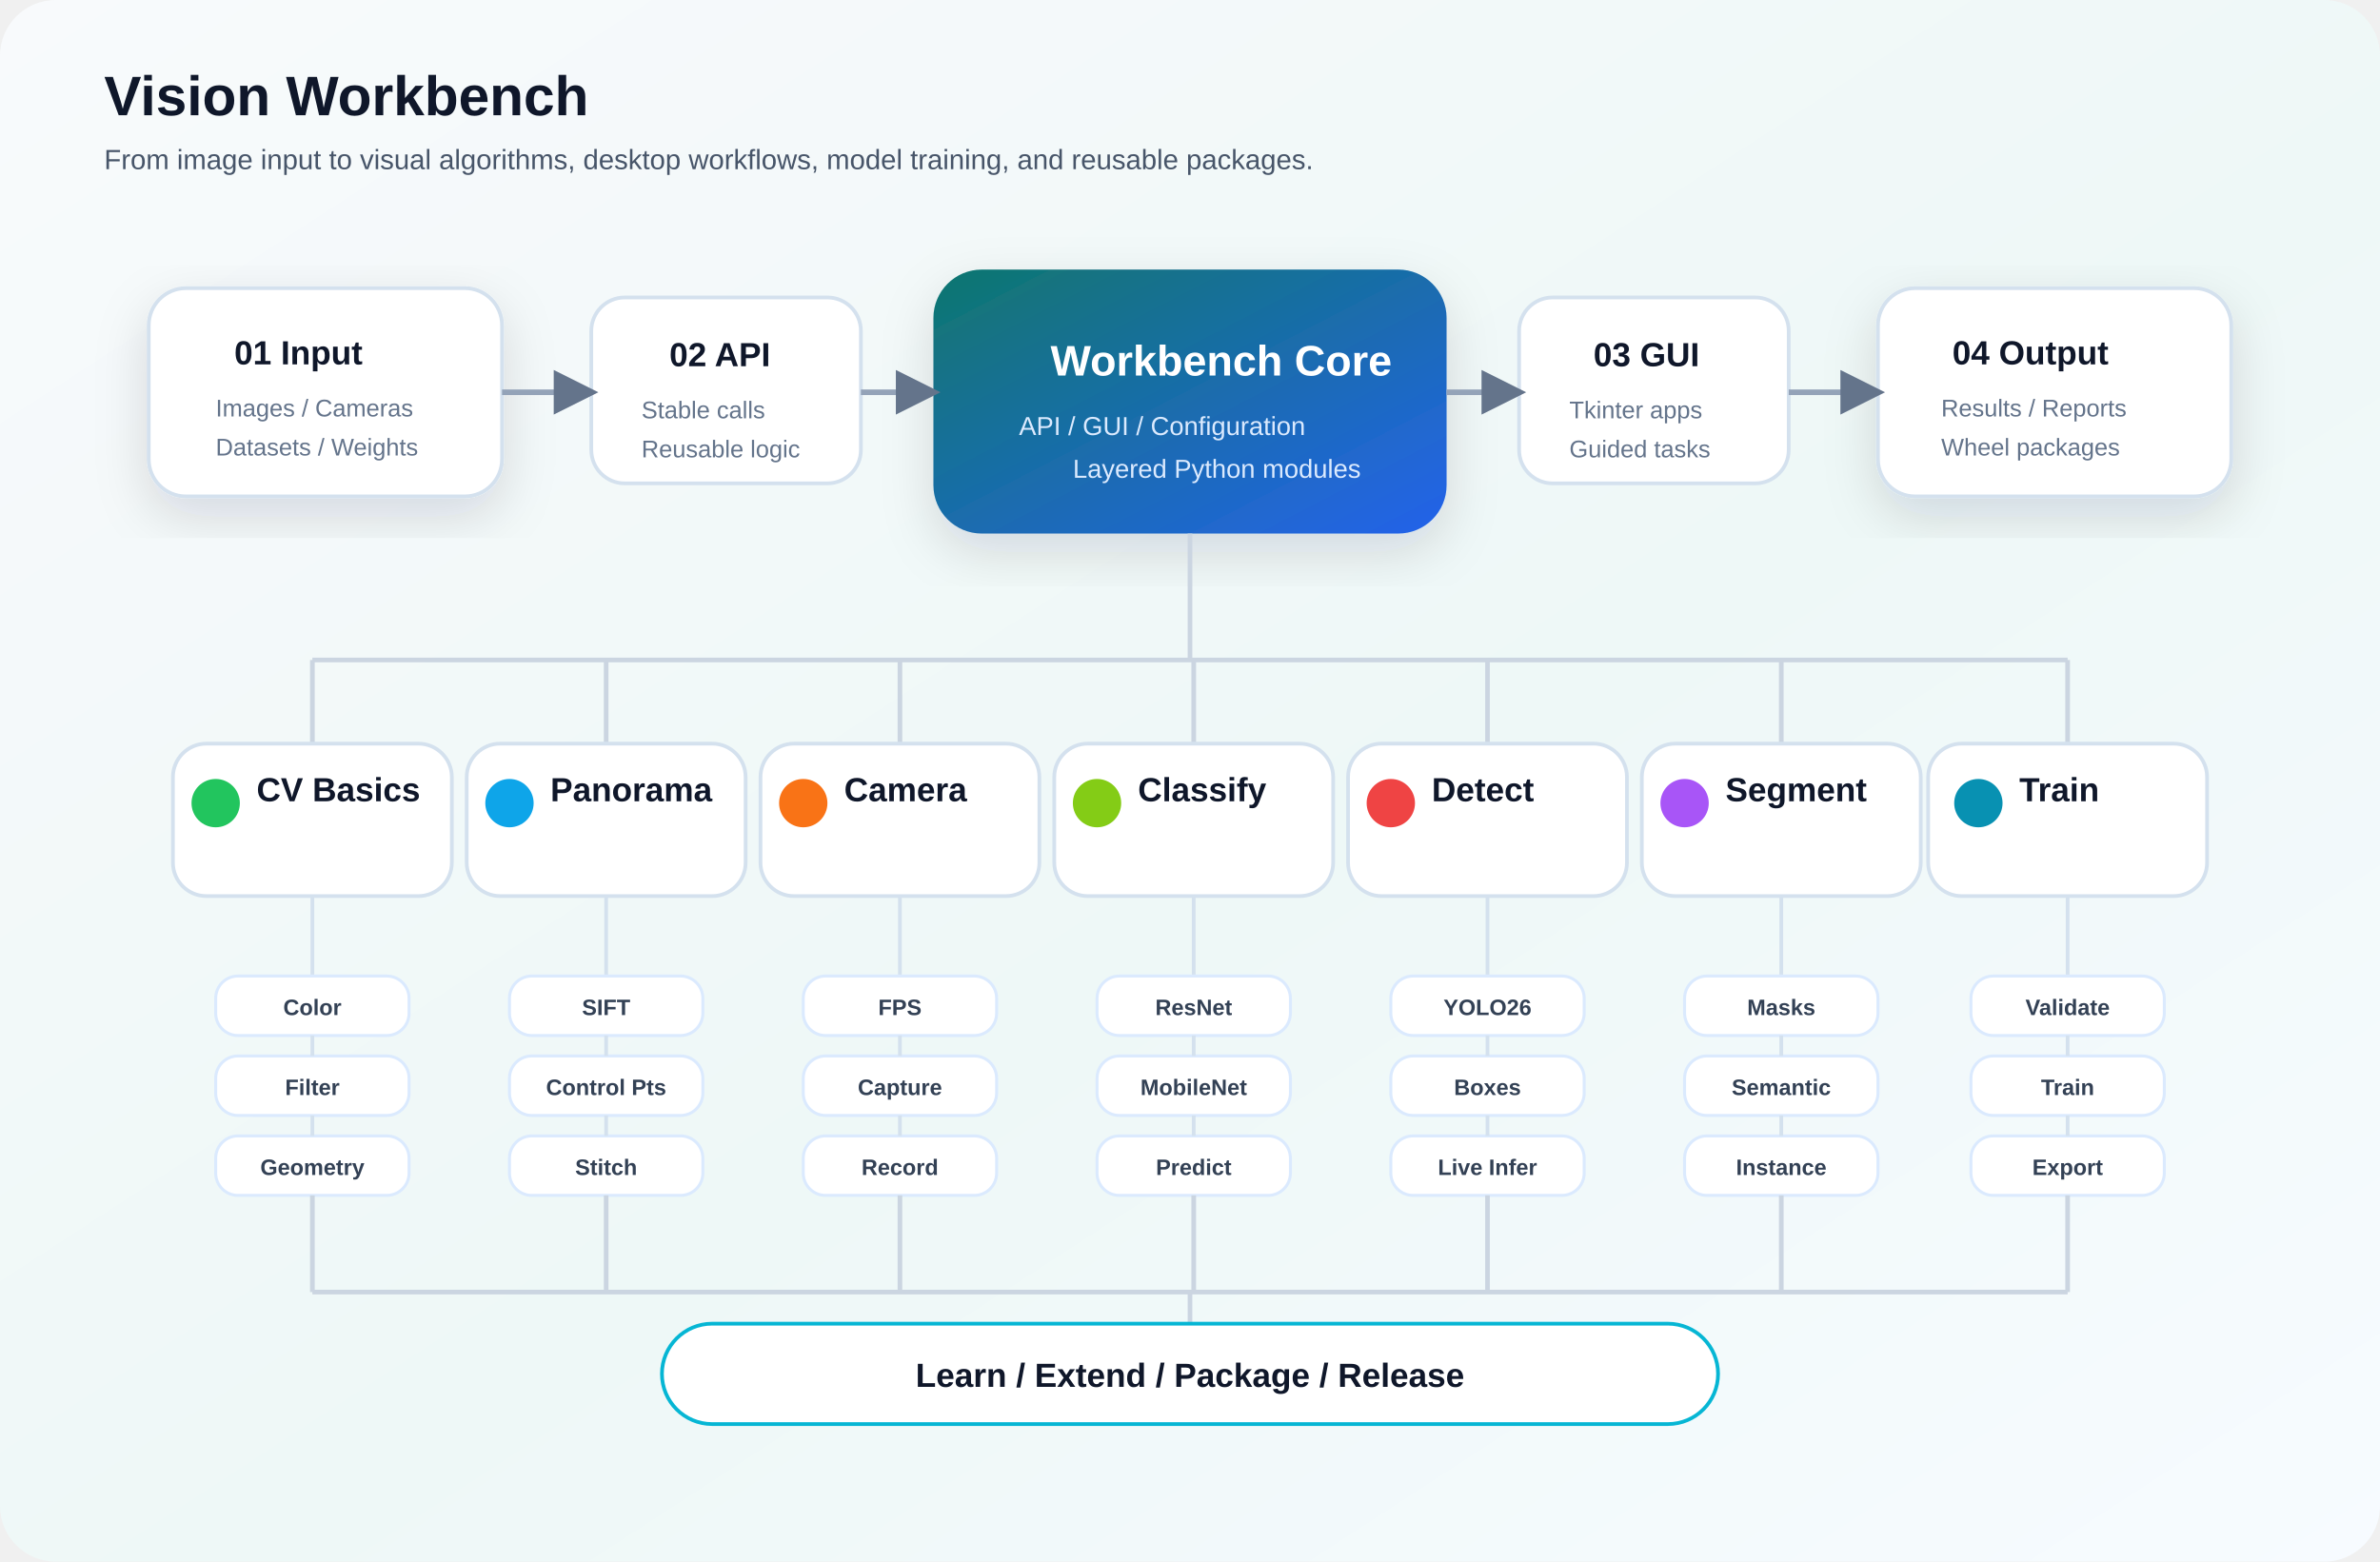
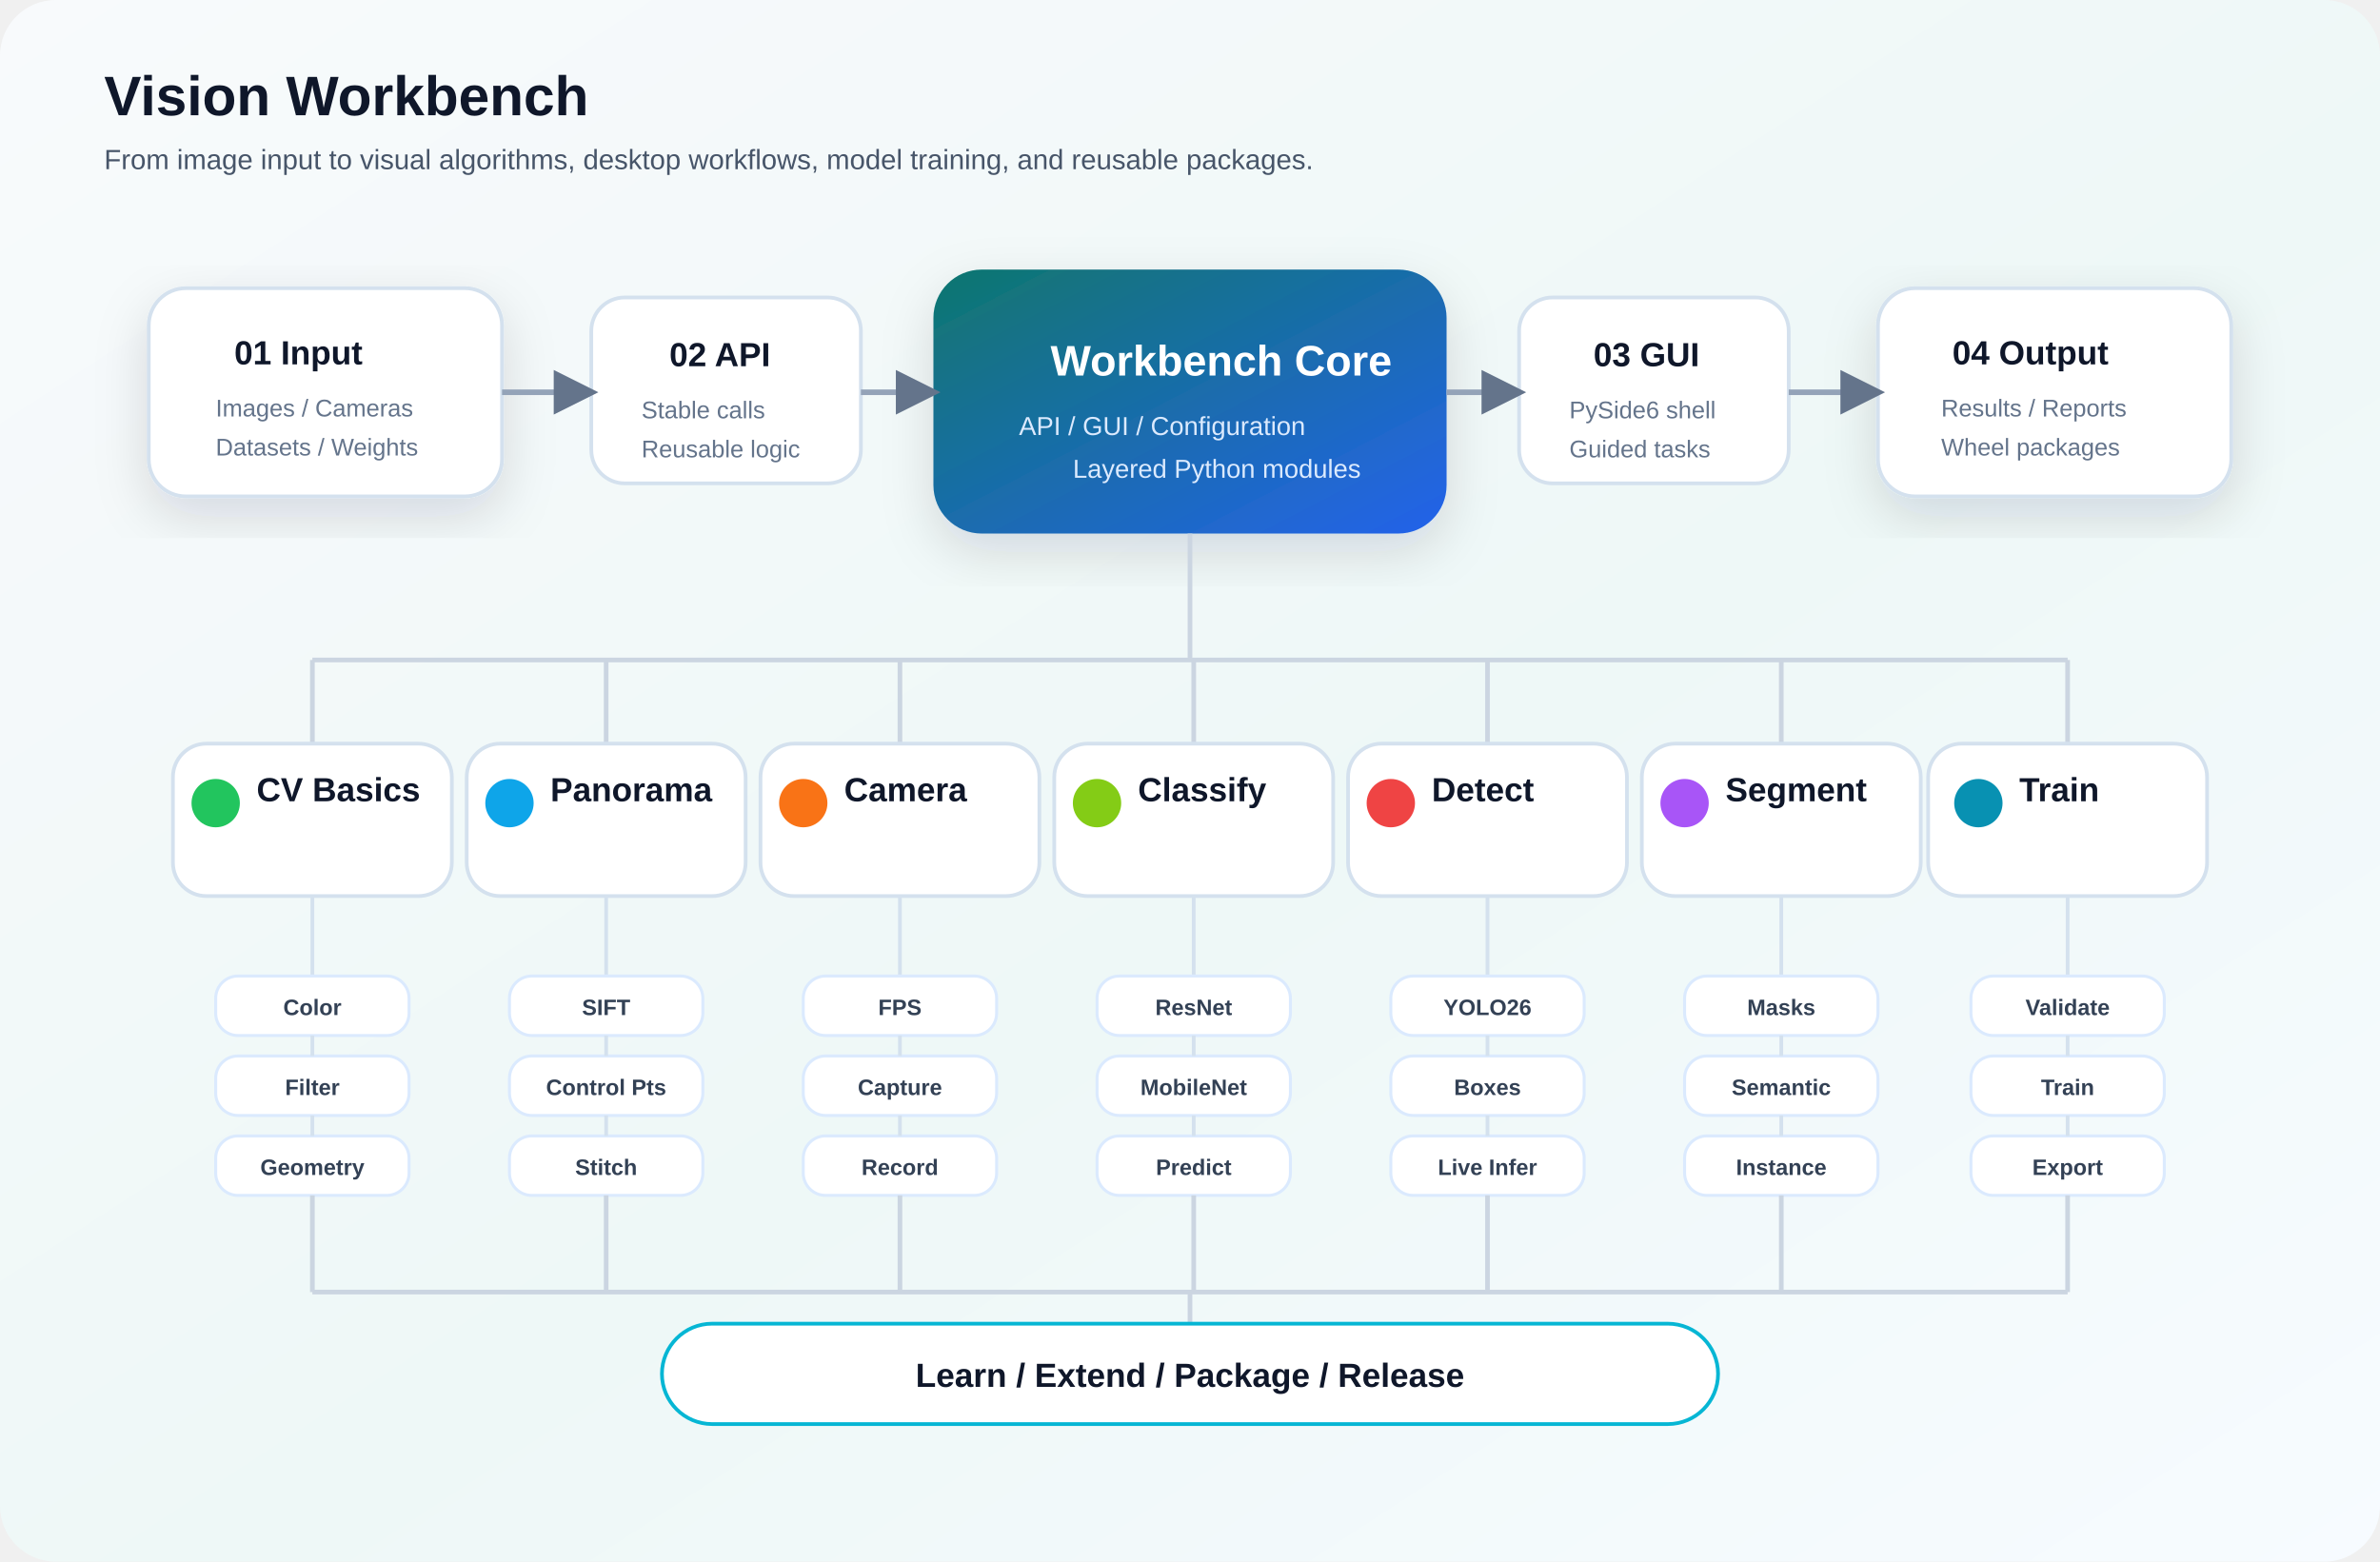
<svg xmlns="http://www.w3.org/2000/svg" width="1280" height="840" viewBox="0 0 1280 840" role="img" aria-label="Vision Workbench expanded ecosystem overview">
  <defs>
    <linearGradient id="bg" x1="0" y1="0" x2="1" y2="1">
      <stop offset="0" stop-color="#f8fafc" />
      <stop offset="0.55" stop-color="#eef8f7" />
      <stop offset="1" stop-color="#f7fbff" />
    </linearGradient>
    <linearGradient id="core" x1="0" y1="0" x2="1" y2="1">
      <stop offset="0" stop-color="#0f766e" />
      <stop offset="1" stop-color="#2563eb" />
    </linearGradient>
    <filter id="shadow" x="-20%" y="-20%" width="140%" height="140%">
      <feDropShadow dx="0" dy="10" stdDeviation="14" flood-color="#0f172a" flood-opacity="0.13" />
    </filter>
    <marker id="arrow" viewBox="0 0 10 10" refX="8" refY="5" markerWidth="8" markerHeight="8" orient="auto-start-reverse">
      <path d="M0 0l10 5-10 5z" fill="#64748b" />
    </marker>
    <style>
      .title{font:700 30px Arial, sans-serif;fill:#0f172a}
      .subtitle{font:400 15px Arial, sans-serif;fill:#475569}
      .step{font:700 18px Arial, sans-serif;fill:#0f172a}
      .hint{font:400 13px Arial, sans-serif;fill:#64748b}
      .mini{font:700 12px Arial, sans-serif;fill:#334155}
      .miniCenter{font:700 12px Arial, sans-serif;fill:#334155;text-anchor:middle}
      .footerText{font:700 18px Arial, sans-serif;fill:#0f172a;text-anchor:middle}
      .white{font:700 23px Arial, sans-serif;fill:#ffffff}
      .whiteSmall{font:400 14px Arial, sans-serif;fill:#dbeafe}
      .card{fill:#ffffff;stroke:#d4e1ee;stroke-width:2;filter:url(#shadow)}
      .smallCard{fill:#ffffff;stroke:#d4e1ee;stroke-width:2}
      .miniCard{fill:#ffffff;stroke:#dbeafe;stroke-width:1.6}
      .line{stroke:#94a3b8;stroke-width:3;fill:none;marker-end:url(#arrow)}
      .softLine{stroke:#cbd5e1;stroke-width:2.5;fill:none}
      .miniLine{stroke:#d4e1ee;stroke-width:2;fill:none}
    </style>
  </defs>
  <rect x="0" y="0" width="1280" height="840" rx="30" fill="url(#bg)" />
  <text x="56" y="62" class="title">Vision Workbench</text>
  <text x="56" y="91" class="subtitle">From image input to visual algorithms, desktop workflows, model training, and reusable packages.</text>
  <rect x="502" y="145" width="276" height="142" rx="26" fill="url(#core)" filter="url(#shadow)" />
  <text x="565" y="202" class="white">Workbench Core</text>
  <text x="548" y="234" class="whiteSmall">API / GUI / Configuration</text>
  <text x="577" y="257" class="whiteSmall">Layered Python modules</text>
  <rect x="80" y="155" width="190" height="112" rx="20" class="card" />
  <text x="126" y="196" class="step">01 Input</text>
  <text x="116" y="224" class="hint">Images / Cameras</text>
  <text x="116" y="245" class="hint">Datasets / Weights</text>
  <rect x="1010" y="155" width="190" height="112" rx="20" class="card" />
  <text x="1050" y="196" class="step">04 Output</text>
  <text x="1044" y="224" class="hint">Results / Reports</text>
  <text x="1044" y="245" class="hint">Wheel packages</text>
  <rect x="318" y="160" width="145" height="100" rx="18" class="smallCard" />
  <text x="360" y="197" class="step">02 API</text>
  <text x="345" y="225" class="hint">Stable calls</text>
  <text x="345" y="246" class="hint">Reusable logic</text>
  <rect x="817" y="160" width="145" height="100" rx="18" class="smallCard" />
  <text x="857" y="197" class="step">03 GUI</text>
-   <text x="844" y="225" class="hint">Tkinter apps</text>
+   <text x="844" y="225" class="hint">PySide6 shell</text>
  <text x="844" y="246" class="hint">Guided tasks</text>
  <path d="M270 211h47" class="line" />
  <path d="M463 211h38" class="line" />
  <path d="M778 211h38" class="line" />
  <path d="M962 211h47" class="line" />
  <path d="M640 287v68" class="softLine" />
  <path d="M168 355h944" class="softLine" />
  <path d="M168 355v45M326 355v45M484 355v45M642 355v45M800 355v45M958 355v45M1112 355v45" class="softLine" />
  <rect x="93" y="400" width="150" height="82" rx="18" class="smallCard" />
  <circle cx="116" cy="432" r="13" fill="#22c55e" />
  <text x="138" y="431" class="step">CV Basics</text>
  <rect x="251" y="400" width="150" height="82" rx="18" class="smallCard" />
  <circle cx="274" cy="432" r="13" fill="#0ea5e9" />
  <text x="296" y="431" class="step">Panorama</text>
  <rect x="409" y="400" width="150" height="82" rx="18" class="smallCard" />
  <circle cx="432" cy="432" r="13" fill="#f97316" />
  <text x="454" y="431" class="step">Camera</text>
  <rect x="567" y="400" width="150" height="82" rx="18" class="smallCard" />
  <circle cx="590" cy="432" r="13" fill="#84cc16" />
  <text x="612" y="431" class="step">Classify</text>
  <rect x="725" y="400" width="150" height="82" rx="18" class="smallCard" />
  <circle cx="748" cy="432" r="13" fill="#ef4444" />
  <text x="770" y="431" class="step">Detect</text>
  <rect x="883" y="400" width="150" height="82" rx="18" class="smallCard" />
  <circle cx="906" cy="432" r="13" fill="#a855f7" />
  <text x="928" y="431" class="step">Segment</text>
  <rect x="1037" y="400" width="150" height="82" rx="18" class="smallCard" />
  <circle cx="1064" cy="432" r="13" fill="#0891b2" />
  <text x="1086" y="431" class="step">Train</text>
  <path d="M168 482v43M326 482v43M484 482v43M642 482v43M800 482v43M958 482v43M1112 482v43" class="miniLine" />
  <rect x="116" y="525" width="104" height="32" rx="12" class="miniCard" />
  <text x="168" y="546" class="miniCenter">Color</text>
  <rect x="116" y="568" width="104" height="32" rx="12" class="miniCard" />
  <text x="168" y="589" class="miniCenter">Filter</text>
  <rect x="116" y="611" width="104" height="32" rx="12" class="miniCard" />
  <text x="168" y="632" class="miniCenter">Geometry</text>
  <rect x="274" y="525" width="104" height="32" rx="12" class="miniCard" />
  <text x="326" y="546" class="miniCenter">SIFT</text>
  <rect x="274" y="568" width="104" height="32" rx="12" class="miniCard" />
  <text x="326" y="589" class="miniCenter">Control Pts</text>
  <rect x="274" y="611" width="104" height="32" rx="12" class="miniCard" />
  <text x="326" y="632" class="miniCenter">Stitch</text>
  <rect x="432" y="525" width="104" height="32" rx="12" class="miniCard" />
  <text x="484" y="546" class="miniCenter">FPS</text>
  <rect x="432" y="568" width="104" height="32" rx="12" class="miniCard" />
  <text x="484" y="589" class="miniCenter">Capture</text>
  <rect x="432" y="611" width="104" height="32" rx="12" class="miniCard" />
  <text x="484" y="632" class="miniCenter">Record</text>
  <rect x="590" y="525" width="104" height="32" rx="12" class="miniCard" />
  <text x="642" y="546" class="miniCenter">ResNet</text>
  <rect x="590" y="568" width="104" height="32" rx="12" class="miniCard" />
  <text x="642" y="589" class="miniCenter">MobileNet</text>
  <rect x="590" y="611" width="104" height="32" rx="12" class="miniCard" />
  <text x="642" y="632" class="miniCenter">Predict</text>
  <rect x="748" y="525" width="104" height="32" rx="12" class="miniCard" />
  <text x="800" y="546" class="miniCenter">YOLO26</text>
  <rect x="748" y="568" width="104" height="32" rx="12" class="miniCard" />
  <text x="800" y="589" class="miniCenter">Boxes</text>
  <rect x="748" y="611" width="104" height="32" rx="12" class="miniCard" />
  <text x="800" y="632" class="miniCenter">Live Infer</text>
  <rect x="906" y="525" width="104" height="32" rx="12" class="miniCard" />
  <text x="958" y="546" class="miniCenter">Masks</text>
  <rect x="906" y="568" width="104" height="32" rx="12" class="miniCard" />
  <text x="958" y="589" class="miniCenter">Semantic</text>
  <rect x="906" y="611" width="104" height="32" rx="12" class="miniCard" />
  <text x="958" y="632" class="miniCenter">Instance</text>
  <rect x="1060" y="525" width="104" height="32" rx="12" class="miniCard" />
  <text x="1112" y="546" class="miniCenter">Validate</text>
  <rect x="1060" y="568" width="104" height="32" rx="12" class="miniCard" />
  <text x="1112" y="589" class="miniCenter">Train</text>
  <rect x="1060" y="611" width="104" height="32" rx="12" class="miniCard" />
  <text x="1112" y="632" class="miniCenter">Export</text>
  <path d="M168 557v11M168 600v11M326 557v11M326 600v11M484 557v11M484 600v11M642 557v11M642 600v11M800 557v11M800 600v11M958 557v11M958 600v11M1112 557v11M1112 600v11" class="miniLine" />
  <path d="M168 643v52M326 643v52M484 643v52M642 643v52M800 643v52M958 643v52M1112 643v52" class="softLine" />
  <path d="M168 695h944" class="softLine" />
  <path d="M640 695v17" class="softLine" />
  <rect x="356" y="712" width="568" height="54" rx="27" fill="#ffffff" stroke="#06b6d4" stroke-width="2" />
  <text x="640" y="746" class="footerText">Learn / Extend / Package / Release</text>
</svg>
